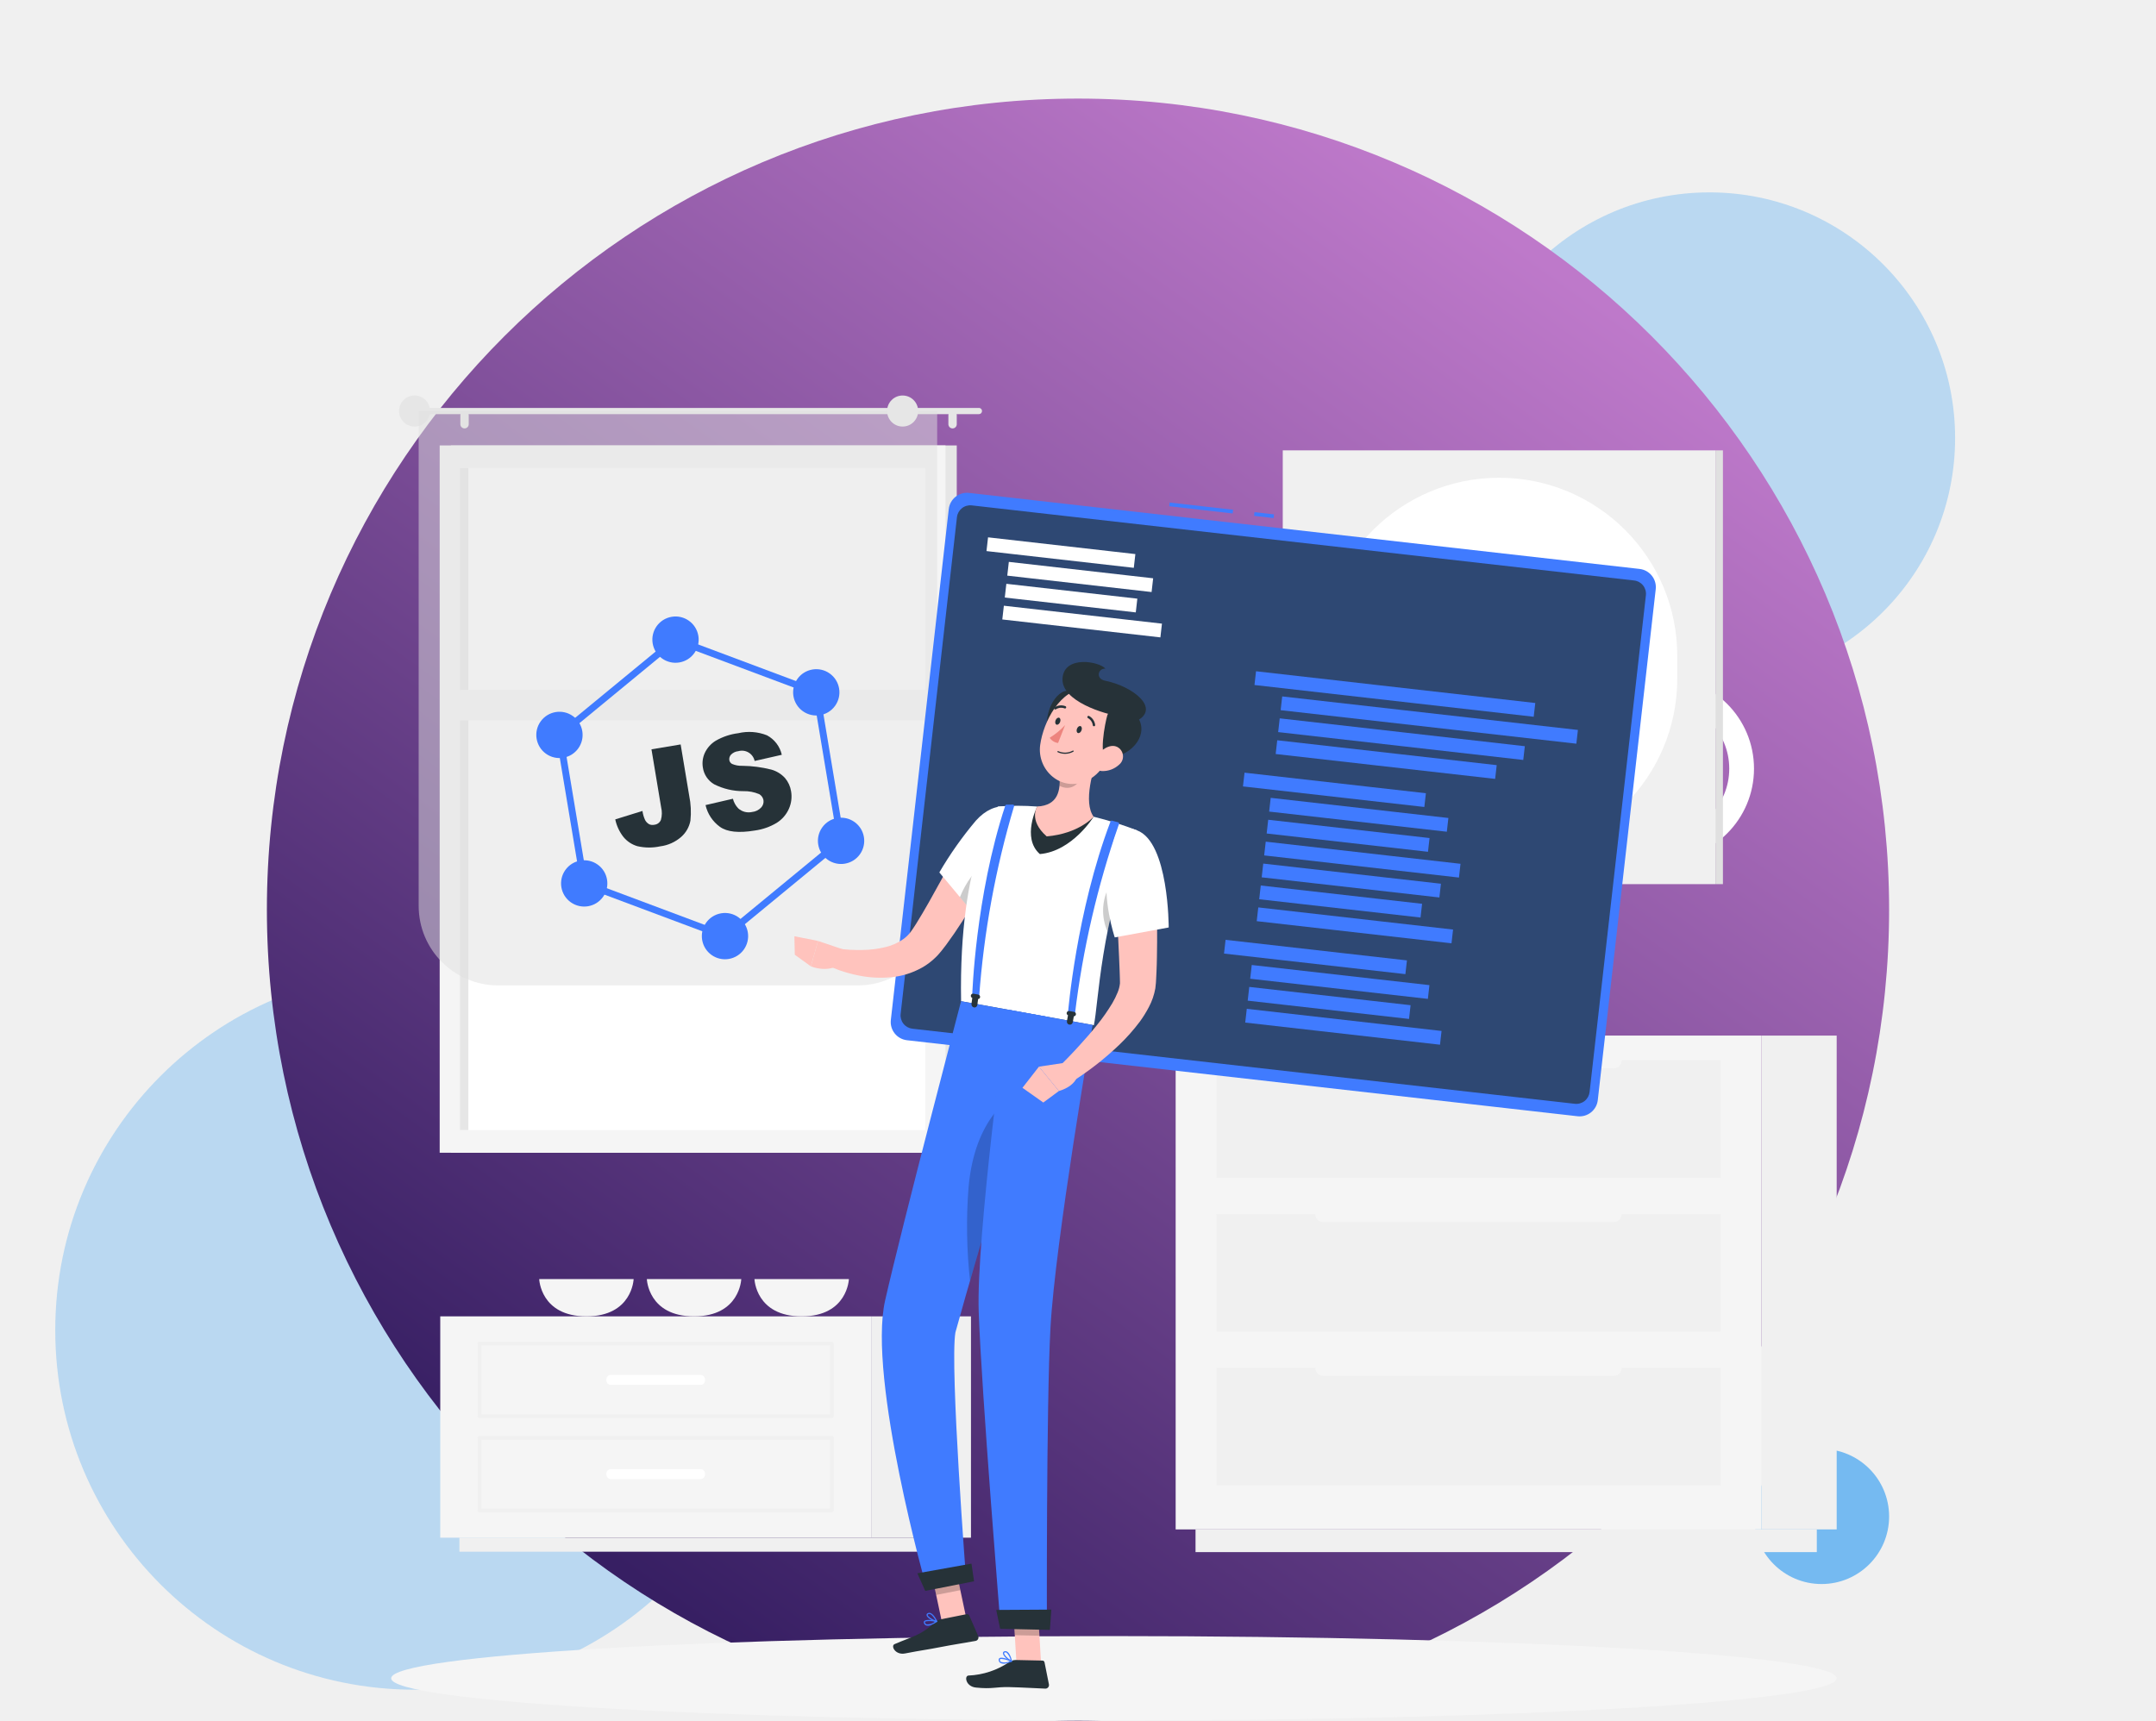
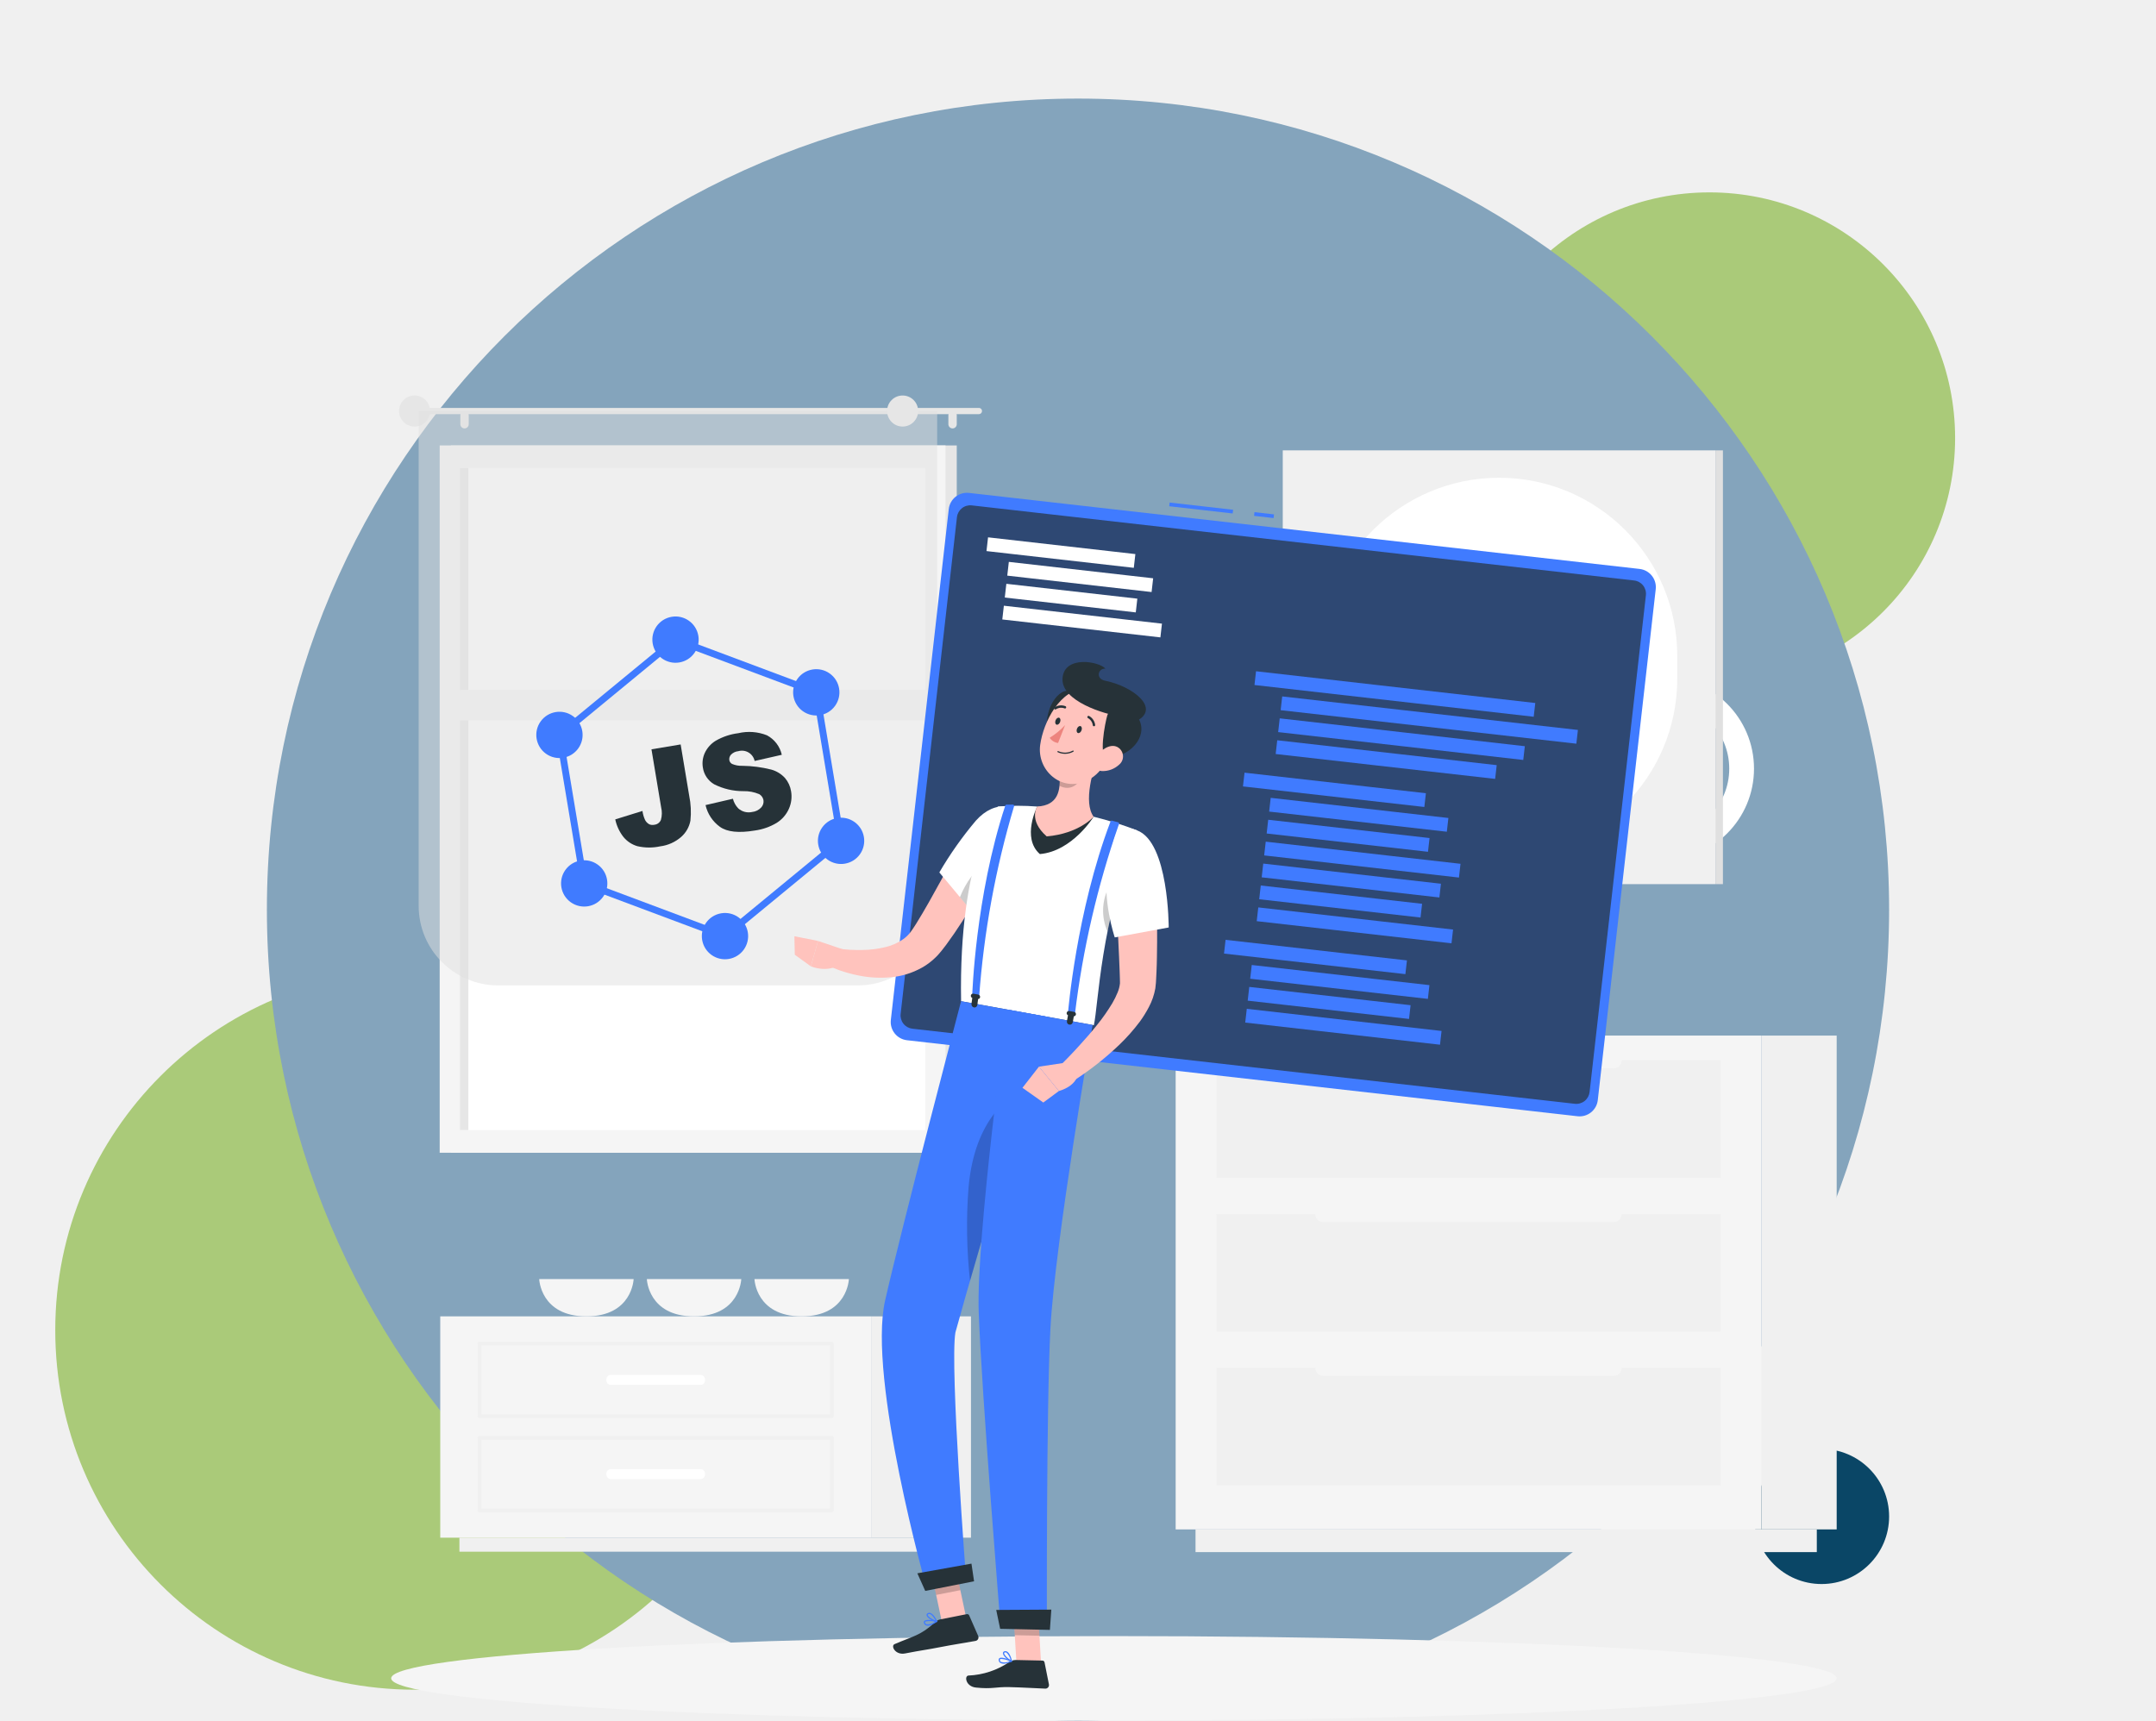
<svg xmlns="http://www.w3.org/2000/svg" width="371.387" height="296.426" viewBox="0 0 371.387 296.426">
  <defs>
-     <linearGradient id="linear-gradient" x1="0.814" y1="0.117" x2="0.236" y2="0.921" gradientUnits="objectBoundingBox">
-       <stop offset="0" stop-color="#be79ca" />
-       <stop offset="1" stop-color="#371f63" />
-     </linearGradient>
    <clipPath id="clip-path">
-       <path id="Unión_4" data-name="Unión 4" d="M128.744,296H25.413V237.072a139.784,139.784,0,0,1,0-160.735V0h174l-5.2,28.008a139.744,139.744,0,0,1-54.489,268.416Q134.182,296.425,128.744,296Z" transform="translate(-5980.414 -9017)" fill="#6e3dc6" />
+       <path id="Unión_4" data-name="Unión 4" d="M128.744,296H25.413V237.072a139.784,139.784,0,0,1,0-160.735V0h174l-5.2,28.008a139.744,139.744,0,0,1-54.489,268.416Q134.182,296.425,128.744,296Z" transform="translate(-5980.414 -9017)" fill="#a6cdec" />
    </clipPath>
    <clipPath id="clip-path-2">
      <rect id="Rectángulo_402408" data-name="Rectángulo 402408" width="248.999" height="228.286" fill="none" />
    </clipPath>
    <clipPath id="clip-path-4">
      <rect id="Rectángulo_402361" data-name="Rectángulo 402361" width="89.315" height="98.966" fill="none" />
    </clipPath>
    <clipPath id="clip-path-7">
      <rect id="Rectángulo_402377" data-name="Rectángulo 402377" width="128.411" height="103.13" fill="none" />
    </clipPath>
    <clipPath id="clip-path-9">
      <rect id="Rectángulo_402398" data-name="Rectángulo 402398" width="4.55" height="5.17" fill="none" />
    </clipPath>
    <clipPath id="clip-path-10">
      <rect id="Rectángulo_402399" data-name="Rectángulo 402399" width="10.235" height="12.222" fill="none" />
    </clipPath>
    <clipPath id="clip-path-11">
      <rect id="Rectángulo_402400" data-name="Rectángulo 402400" width="1.873" height="7.698" fill="none" />
    </clipPath>
    <clipPath id="clip-path-12">
      <rect id="Rectángulo_402401" data-name="Rectángulo 402401" width="4.216" height="4.509" fill="none" />
    </clipPath>
    <clipPath id="clip-path-13">
      <rect id="Rectángulo_402402" data-name="Rectángulo 402402" width="5.218" height="5.78" fill="none" />
    </clipPath>
    <clipPath id="clip-path-14">
      <rect id="Rectángulo_402403" data-name="Rectángulo 402403" width="10.367" height="33.325" fill="none" />
    </clipPath>
    <clipPath id="clip-path-15">
      <rect id="Rectángulo_402404" data-name="Rectángulo 402404" width="1.606" height="2.364" fill="none" />
    </clipPath>
    <clipPath id="clip-path-16">
      <rect id="Rectángulo_402405" data-name="Rectángulo 402405" width="1.601" height="2.384" fill="none" />
    </clipPath>
  </defs>
-   <g id="Grupo_1102806" data-name="Grupo 1102806" transform="translate(-942.618 -10025.355)">
+   <g id="Grupo_1204392" data-name="Grupo 1204392" transform="translate(-942.618 -10025.355)">
    <g id="Grupo_1102726" data-name="Grupo 1102726" transform="translate(0 3834.138)">
      <g id="Grupo_1101306" data-name="Grupo 1101306" transform="translate(13641.005 18817.219)">
-         <path id="Trazado_145968" data-name="Trazado 145968" d="M61.939,0a61.939,61.939,0,1,0,61.939,61.939A61.939,61.939,0,0,0,61.939,0Z" transform="translate(-12688.868 -12458.757)" fill="#75baf1" opacity="0.444" />
-         <path id="Trazado_145969" data-name="Trazado 145969" d="M42.323,0A42.323,42.323,0,1,0,84.647,42.323,42.323,42.323,0,0,0,42.323,0Z" transform="translate(-12446.252 -12592.855)" fill="#75baf1" opacity="0.444" />
+         <path id="Trazado_145968" data-name="Trazado 145968" d="M61.939,0a61.939,61.939,0,1,0,61.939,61.939A61.939,61.939,0,0,0,61.939,0Z" transform="translate(-12688.868 -12458.757)" fill="#aaca79" />
+         <path id="Trazado_145969" data-name="Trazado 145969" d="M42.323,0A42.323,42.323,0,1,0,84.647,42.323,42.323,42.323,0,0,0,42.323,0Z" transform="translate(-12446.252 -12592.855)" fill="#aaca79" />
        <rect id="Rectángulo_34812" data-name="Rectángulo 34812" width="371.387" height="278.54" transform="translate(-12698.387 -12608.565)" fill="none" />
-         <path id="Trazado_145967" data-name="Trazado 145967" d="M139.721,0A139.72,139.72,0,1,0,279.441,139.72,139.721,139.721,0,0,0,139.721,0Z" transform="translate(-12652.414 -12609.016)" fill="url(#linear-gradient)" />
-         <path id="Trazado_145971" data-name="Trazado 145971" d="M11.637,0A11.637,11.637,0,1,0,23.273,11.637,11.637,11.637,0,0,0,11.637,0Z" transform="translate(-12396.246 -12376.358)" fill="#75baf1" />
+         <path id="Trazado_145967" data-name="Trazado 145967" d="M139.721,0A139.72,139.72,0,1,0,279.441,139.72,139.721,139.721,0,0,0,139.721,0Z" transform="translate(-12652.414 -12609.016)" fill="#84a4bc" />
+         <path id="Trazado_145971" data-name="Trazado 145971" d="M11.637,0A11.637,11.637,0,1,0,23.273,11.637,11.637,11.637,0,0,0,11.637,0Z" transform="translate(-12396.246 -12376.358)" fill="#0a4666" />
        <path id="Elipse_4044" data-name="Elipse 4044" d="M15.781,4.265A11.516,11.516,0,1,1,4.265,15.781,11.529,11.529,0,0,1,15.781,4.265m0-4.265A15.781,15.781,0,1,0,31.562,15.781,15.781,15.781,0,0,0,15.781,0Z" transform="translate(-12427.809 -12509.35)" fill="#fff" />
      </g>
      <g id="Grupo_1102084" data-name="Grupo 1102084" transform="translate(1010.001 6259.359)">
        <g id="Grupo_1102083" data-name="Grupo 1102083" clip-path="url(#clip-path-2)">
          <rect id="Rectángulo_402356" data-name="Rectángulo 402356" width="87.135" height="121.863" transform="translate(10.292 8.603)" fill="#e6e6e6" />
          <rect id="Rectángulo_402357" data-name="Rectángulo 402357" width="87.135" height="121.863" transform="translate(8.356 8.603)" fill="#f5f5f5" />
          <rect id="Rectángulo_402358" data-name="Rectángulo 402358" width="80.183" height="114.055" transform="translate(11.832 12.507)" fill="#fff" />
          <rect id="Rectángulo_402359" data-name="Rectángulo 402359" width="1.464" height="114.055" transform="translate(11.832 12.507)" fill="#e6e6e6" />
          <rect id="Rectángulo_402360" data-name="Rectángulo 402360" width="84.259" height="5.242" transform="translate(9.794 50.731)" fill="#f5f5f5" />
          <g id="Grupo_1102047" data-name="Grupo 1102047">
            <g id="Grupo_1102046" data-name="Grupo 1102046" clip-path="url(#clip-path-2)">
              <path id="Trazado_876618" data-name="Trazado 876618" d="M6.814,3.333h96.649a.536.536,0,1,1,0,1.071H6.814a.536.536,0,0,1,0-1.071" transform="translate(-2.247 -1.193)" fill="#e6e6e6" />
              <path id="Trazado_876619" data-name="Trazado 876619" d="M2.112,2.676A2.675,2.675,0,1,0,4.788,0,2.676,2.676,0,0,0,2.112,2.676" transform="translate(-0.756)" fill="#e6e6e6" />
              <path id="Trazado_876620" data-name="Trazado 876620" d="M150.2,7.164h0a.724.724,0,0,0,.722-.722V4.889a.722.722,0,1,0-1.445,0V6.441a.724.724,0,0,0,.722.722" transform="translate(-53.495 -1.491)" fill="#e6e6e6" />
              <path id="Trazado_876621" data-name="Trazado 876621" d="M19.276,7.164h0A.724.724,0,0,0,20,6.441V4.889a.722.722,0,0,0-1.445,0V6.441a.724.724,0,0,0,.722.722" transform="translate(-6.64 -1.491)" fill="#e6e6e6" />
              <g id="Grupo_1102045" data-name="Grupo 1102045" transform="translate(4.737 2.676)" opacity="0.5">
                <g id="Grupo_1102044" data-name="Grupo 1102044">
                  <g id="Grupo_1102043" data-name="Grupo 1102043" clip-path="url(#clip-path-4)">
                    <path id="Trazado_876622" data-name="Trazado 876622" d="M21.09,103.133h61.89A13.712,13.712,0,0,0,96.693,89.421V4.167H7.378V89.421A13.712,13.712,0,0,0,21.09,103.133" transform="translate(-7.378 -4.167)" fill="#e0e0e0" />
                  </g>
                </g>
              </g>
              <path id="Trazado_876623" data-name="Trazado 876623" d="M133.035,2.676A2.675,2.675,0,1,0,135.711,0a2.676,2.676,0,0,0-2.676,2.676" transform="translate(-47.611)" fill="#e6e6e6" />
              <rect id="Rectángulo_402362" data-name="Rectángulo 402362" width="74.534" height="74.735" transform="translate(153.583 9.453)" fill="#f0f0f0" />
              <rect id="Rectángulo_402363" data-name="Rectángulo 402363" width="1.287" height="74.735" transform="translate(228.117 9.453)" fill="#e0e0e0" />
              <path id="Trazado_876624" data-name="Trazado 876624" d="M280.117,87.367h0A30.687,30.687,0,0,1,249.43,56.68V52.759a30.687,30.687,0,1,1,61.374,0V56.68a30.687,30.687,0,0,1-30.687,30.687" transform="translate(-89.267 -7.899)" fill="#fff" />
              <path id="Trazado_876625" data-name="Trazado 876625" d="M301.61,79.089H278.217a1.412,1.412,0,0,1-1.412-1.412V52.609a1.412,1.412,0,0,1,1.412-1.412H301.61a1.412,1.412,0,0,1,1.412,1.412V77.677a1.412,1.412,0,0,1-1.412,1.412" transform="translate(-99.064 -18.323)" fill="#f5f5f5" />
              <rect id="Rectángulo_402364" data-name="Rectángulo 402364" width="17.199" height="38.133" transform="translate(82.676 158.656)" fill="#f0f0f0" />
              <rect id="Rectángulo_402365" data-name="Rectángulo 402365" width="84.817" height="2.416" transform="translate(11.756 196.789)" fill="#f0f0f0" />
              <rect id="Rectángulo_402366" data-name="Rectángulo 402366" width="74.223" height="38.133" transform="translate(8.453 158.656)" fill="#f5f5f5" />
              <path id="Trazado_876626" data-name="Trazado 876626" d="M84.216,267.041h-60.7a.321.321,0,0,1-.321-.321V254.214a.321.321,0,0,1,.321-.321h60.7a.321.321,0,0,1,.321.321V266.72a.321.321,0,0,1-.321.321M23.837,266.4H83.894V254.535H23.837Z" transform="translate(-8.301 -90.864)" fill="#f0f0f0" />
              <path id="Trazado_876627" data-name="Trazado 876627" d="M84.216,292.331h-60.7a.321.321,0,0,1-.321-.321V279.5a.321.321,0,0,1,.321-.321h60.7a.321.321,0,0,1,.321.321V292.01a.321.321,0,0,1-.321.321m-60.379-.642H83.894V279.824H23.837Z" transform="translate(-8.301 -99.915)" fill="#f0f0f0" />
              <path id="Trazado_876628" data-name="Trazado 876628" d="M58.494,264.511H73.962a.76.76,0,0,0,.758-.758v-.2a.76.76,0,0,0-.758-.758H58.494a.76.76,0,0,0-.758.758v.2a.76.76,0,0,0,.758.758" transform="translate(-20.663 -94.05)" fill="#fff" />
              <path id="Trazado_876629" data-name="Trazado 876629" d="M58.494,289.8H73.962a.76.76,0,0,0,.758-.758v-.2a.76.76,0,0,0-.758-.758H58.494a.76.76,0,0,0-.758.758v.2a.76.76,0,0,0,.758.758" transform="translate(-20.663 -103.101)" fill="#fff" />
              <path id="Trazado_876630" data-name="Trazado 876630" d="M55.976,237.084s-.207,6.421-8.132,6.421-8.132-6.421-8.132-6.421Z" transform="translate(-14.212 -84.848)" fill="#f5f5f5" />
              <path id="Trazado_876631" data-name="Trazado 876631" d="M84.85,237.084s-.207,6.421-8.132,6.421-8.132-6.421-8.132-6.421Z" transform="translate(-24.545 -84.848)" fill="#f5f5f5" />
              <path id="Trazado_876632" data-name="Trazado 876632" d="M113.723,237.084s-.207,6.421-8.132,6.421-8.132-6.421-8.132-6.421Z" transform="translate(-34.879 -84.848)" fill="#f5f5f5" />
              <rect id="Rectángulo_402367" data-name="Rectángulo 402367" width="12.978" height="85.086" transform="translate(236.022 110.279)" fill="#f0f0f0" />
              <rect id="Rectángulo_402368" data-name="Rectángulo 402368" width="107.019" height="3.911" transform="translate(138.556 195.365)" fill="#f0f0f0" />
              <rect id="Rectángulo_402369" data-name="Rectángulo 402369" width="100.889" height="85.086" transform="translate(135.132 110.279)" fill="#f5f5f5" />
              <rect id="Rectángulo_402370" data-name="Rectángulo 402370" width="86.867" height="20.243" transform="translate(142.144 141.03)" fill="#f0f0f0" />
              <rect id="Rectángulo_402371" data-name="Rectángulo 402371" width="86.867" height="20.243" transform="translate(142.144 167.525)" fill="#f0f0f0" />
              <path id="Trazado_876633" data-name="Trazado 876633" d="M249.255,220.248h50.112a1.318,1.318,0,0,0,1.314-1.314v-.148a1.318,1.318,0,0,0-1.314-1.314H249.255a1.318,1.318,0,0,0-1.314,1.314v.148a1.318,1.318,0,0,0,1.314,1.314" transform="translate(-88.734 -77.829)" fill="#f5f5f5" />
              <path id="Trazado_876634" data-name="Trazado 876634" d="M249.255,261.509h50.112a1.318,1.318,0,0,0,1.314-1.314v-.148a1.318,1.318,0,0,0-1.314-1.314H249.255a1.318,1.318,0,0,0-1.314,1.314v.148a1.318,1.318,0,0,0,1.314,1.314" transform="translate(-88.734 -92.596)" fill="#f5f5f5" />
              <rect id="Rectángulo_402372" data-name="Rectángulo 402372" width="86.867" height="20.243" transform="translate(142.144 114.536)" fill="#f0f0f0" />
              <path id="Trazado_876635" data-name="Trazado 876635" d="M249.255,178.987h50.112a1.318,1.318,0,0,0,1.314-1.314v-.148a1.318,1.318,0,0,0-1.314-1.314H249.255a1.318,1.318,0,0,0-1.314,1.314v.148a1.318,1.318,0,0,0,1.314,1.314" transform="translate(-88.734 -63.063)" fill="#f5f5f5" />
            </g>
          </g>
          <g id="Grupo_1102049" data-name="Grupo 1102049">
            <g id="Grupo_1102048" data-name="Grupo 1102048" clip-path="url(#clip-path-2)">
              <path id="Trazado_876636" data-name="Trazado 876636" d="M249,340.145c0,4.016-55.74,7.271-124.5,7.271S0,344.16,0,340.145s55.74-7.271,124.5-7.271S249,336.13,249,340.145" transform="translate(0 -119.13)" fill="#f5f5f5" />
            </g>
          </g>
          <rect id="Rectángulo_402375" data-name="Rectángulo 402375" width="0.642" height="3.387" transform="matrix(0.113, -0.994, 0.994, 0.113, 148.637, 20.738)" fill="#407bff" />
          <rect id="Rectángulo_402376" data-name="Rectángulo 402376" width="0.642" height="10.998" transform="matrix(0.113, -0.994, 0.994, 0.113, 134.024, 19.082)" fill="#407bff" />
          <g id="Grupo_1102054" data-name="Grupo 1102054">
            <g id="Grupo_1102053" data-name="Grupo 1102053" clip-path="url(#clip-path-2)">
              <path id="Trazado_876637" data-name="Trazado 876637" d="M252.326,133.524,136.8,120.426a3.156,3.156,0,0,1-2.772-3.481L144.01,28.9a3.156,3.156,0,0,1,3.481-2.771l115.526,13.1a3.157,3.157,0,0,1,2.771,3.482l-9.982,88.043a3.155,3.155,0,0,1-3.481,2.771" transform="translate(-47.959 -9.345)" fill="#407bff" />
              <g id="Grupo_1102052" data-name="Grupo 1102052" transform="translate(87.744 18.918)" opacity="0.7">
                <g id="Grupo_1102051" data-name="Grupo 1102051">
                  <g id="Grupo_1102050" data-name="Grupo 1102050" clip-path="url(#clip-path-7)">
                    <path id="Trazado_876638" data-name="Trazado 876638" d="M136.663,117.093l9.7-85.587a2.3,2.3,0,0,1,2.548-2.029l114.1,12.937a2.3,2.3,0,0,1,2.029,2.548l-9.7,85.587a2.3,2.3,0,0,1-2.548,2.029l-114.1-12.936a2.3,2.3,0,0,1-2.029-2.548" transform="translate(-136.648 -29.462)" fill="#263238" />
                  </g>
                </g>
              </g>
              <rect id="Rectángulo_402378" data-name="Rectángulo 402378" width="2.383" height="48.391" transform="matrix(0.113, -0.994, 0.994, 0.113, 148.71, 49.881)" fill="#407bff" />
              <rect id="Rectángulo_402379" data-name="Rectángulo 402379" width="2.383" height="51.264" transform="translate(153.218 54.216) rotate(-83.532)" fill="#407bff" />
              <rect id="Rectángulo_402380" data-name="Rectángulo 402380" width="2.383" height="42.475" transform="matrix(0.113, -0.994, 0.994, 0.113, 152.79, 57.993)" fill="#407bff" />
              <rect id="Rectángulo_402381" data-name="Rectángulo 402381" width="2.383" height="38.048" transform="translate(152.362 61.769) rotate(-83.532)" fill="#407bff" />
              <rect id="Rectángulo_402382" data-name="Rectángulo 402382" width="2.383" height="31.441" transform="translate(146.729 67.353) rotate(-83.532)" fill="#407bff" />
              <rect id="Rectángulo_402383" data-name="Rectángulo 402383" width="2.383" height="33.754" transform="matrix(0.113, -0.994, 0.994, 0.113, 150.381, 79.24)" fill="#407bff" />
              <rect id="Rectángulo_402384" data-name="Rectángulo 402384" width="2.383" height="27.968" transform="translate(150.809 75.464) rotate(-83.531)" fill="#407bff" />
              <rect id="Rectángulo_402385" data-name="Rectángulo 402385" width="2.383" height="30.803" transform="translate(151.237 71.689) rotate(-83.532)" fill="#407bff" />
              <rect id="Rectángulo_402386" data-name="Rectángulo 402386" width="2.383" height="31.441" transform="translate(143.464 96.153) rotate(-83.532)" fill="#407bff" />
              <rect id="Rectángulo_402387" data-name="Rectángulo 402387" width="2.383" height="33.754" transform="matrix(0.113, -0.994, 0.994, 0.113, 147.116, 108.04)" fill="#407bff" />
              <rect id="Rectángulo_402388" data-name="Rectángulo 402388" width="2.383" height="27.968" transform="translate(147.544 104.264) rotate(-83.531)" fill="#407bff" />
              <rect id="Rectángulo_402389" data-name="Rectángulo 402389" width="2.383" height="30.803" transform="translate(147.972 100.488) rotate(-83.532)" fill="#407bff" />
              <rect id="Rectángulo_402390" data-name="Rectángulo 402390" width="2.383" height="25.529" transform="matrix(0.113, -0.994, 0.994, 0.113, 102.547, 26.806)" fill="#fff" />
              <rect id="Rectángulo_402391" data-name="Rectángulo 402391" width="2.383" height="27.407" transform="translate(105.271 38.588) rotate(-83.532)" fill="#fff" />
              <rect id="Rectángulo_402392" data-name="Rectángulo 402392" width="2.383" height="22.709" transform="translate(105.699 34.812) rotate(-83.532)" fill="#fff" />
              <rect id="Rectángulo_402393" data-name="Rectángulo 402393" width="2.383" height="25.01" transform="matrix(0.113, -0.994, 0.994, 0.113, 106.127, 31.036)" fill="#fff" />
              <rect id="Rectángulo_402394" data-name="Rectángulo 402394" width="2.383" height="33.754" transform="matrix(0.113, -0.994, 0.994, 0.113, 149.097, 90.568)" fill="#407bff" />
              <rect id="Rectángulo_402395" data-name="Rectángulo 402395" width="2.383" height="27.968" transform="translate(149.525 86.792) rotate(-83.531)" fill="#407bff" />
              <rect id="Rectángulo_402396" data-name="Rectángulo 402396" width="2.383" height="30.803" transform="translate(149.953 83.016) rotate(-83.532)" fill="#407bff" />
            </g>
          </g>
          <path id="Trazado_876639" data-name="Trazado 876639" d="M171.655,334.665l-4.245-.094-.591-9.848,4.245.094Z" transform="translate(-59.702 -116.213)" fill="#ffc3bd" />
          <g id="Grupo_1102080" data-name="Grupo 1102080">
            <g id="Grupo_1102079" data-name="Grupo 1102079" clip-path="url(#clip-path-2)">
              <path id="Trazado_876640" data-name="Trazado 876640" d="M162.76,339.289l4.635.1a.371.371,0,0,1,.355.3l.755,3.792a.617.617,0,0,1-.627.741c-1.671-.065-4.085-.216-6.187-.263-2.457-.054-2.9.374-5.766.076-1.734-.18-2.032-1.983-1.29-2.066a13.52,13.52,0,0,0,7.1-2.371,1.96,1.96,0,0,1,1.03-.308" transform="translate(-55.205 -121.425)" fill="#263238" />
              <g id="Grupo_1102057" data-name="Grupo 1102057" transform="translate(107.119 208.513)" opacity="0.2">
                <g id="Grupo_1102056" data-name="Grupo 1102056">
                  <g id="Grupo_1102055" data-name="Grupo 1102055" clip-path="url(#clip-path-9)">
                    <path id="Trazado_876641" data-name="Trazado 876641" d="M166.822,324.728l.3,5.076,4.246.094-.3-5.076Z" transform="translate(-166.822 -324.728)" />
                  </g>
                </g>
              </g>
              <path id="Trazado_876642" data-name="Trazado 876642" d="M147.606,120.666c-1.415,2.769-2.9,5.445-4.483,8.113-1.6,2.661-3.222,5.282-5.157,7.9-.242.328-.513.664-.768.994-.113.153-.3.359-.465.55s-.336.387-.525.561a11.035,11.035,0,0,1-2.431,1.84,13.367,13.367,0,0,1-5.419,1.654,19.09,19.09,0,0,1-5.174-.25,22.143,22.143,0,0,1-2.429-.579,19.7,19.7,0,0,1-2.382-.852l1.023-3.246c.624.071,1.379.15,2.071.191s1.412.037,2.1.03a17.454,17.454,0,0,0,3.95-.5,8.772,8.772,0,0,0,3.132-1.42,5.974,5.974,0,0,0,1.094-1.055,2.806,2.806,0,0,0,.225-.3c.074-.1.141-.186.243-.348l.565-.866c1.509-2.42,2.969-5.072,4.411-7.7l4.336-7.924Z" transform="translate(-42.363 -42.039)" fill="#ffc3bd" />
              <path id="Trazado_876643" data-name="Trazado 876643" d="M161.675,113.925c.653,3.873-8.165,15.469-8.165,15.469l-6.456-7.759a63.367,63.367,0,0,1,6.293-8.918c3.35-3.755,7.61-3.042,8.328,1.208" transform="translate(-52.628 -39.466)" fill="#fff" />
              <g id="Grupo_1102060" data-name="Grupo 1102060" transform="translate(97.972 77.709)" opacity="0.2">
                <g id="Grupo_1102059" data-name="Grupo 1102059">
                  <g id="Grupo_1102058" data-name="Grupo 1102058" clip-path="url(#clip-path-10)">
                    <path id="Trazado_876644" data-name="Trazado 876644" d="M161.589,121.068c-2.553.629-6.9,3.365-9.013,8.673l2.911,3.5s5.218-6.858,7.323-11.79a1.107,1.107,0,0,0-1.221-.385" transform="translate(-152.576 -121.02)" />
                  </g>
                </g>
              </g>
              <path id="Trazado_876645" data-name="Trazado 876645" d="M159.2,110.211s-6.771,8.633-6.325,33.543l22.868,4.133c.792-3.482,1.074-17.639,7.449-33.567a60.644,60.644,0,0,0-7.481-2.35,85.272,85.272,0,0,0-9.721-1.757,43.6,43.6,0,0,0-6.79,0" transform="translate(-54.702 -39.395)" fill="#fff" />
              <g id="Grupo_1102063" data-name="Grupo 1102063" transform="translate(122.633 84.65)" opacity="0.2">
                <g id="Grupo_1102062" data-name="Grupo 1102062">
                  <g id="Grupo_1102061" data-name="Grupo 1102061" clip-path="url(#clip-path-11)">
                    <path id="Trazado_876646" data-name="Trazado 876646" d="M191.995,131.829a8.835,8.835,0,0,0-.25,7.7c.308-1.592.674-3.262,1.111-5Z" transform="translate(-190.982 -131.829)" />
                  </g>
                </g>
              </g>
              <path id="Trazado_876647" data-name="Trazado 876647" d="M172.7,110.288s-2.744,5.389.455,8.19c5.593-.48,9.266-6.433,9.266-6.433Z" transform="translate(-61.414 -39.47)" fill="#263238" />
              <path id="Trazado_876648" data-name="Trazado 876648" d="M108.168,145.092l.07,3.189L111,150.276l1.244-4.374Z" transform="translate(-38.711 -51.926)" fill="#ffc3bd" />
              <path id="Trazado_876649" data-name="Trazado 876649" d="M118.742,148.023l-4.919-1.67-1.244,4.374s2.864,1.245,5.159-.418Z" transform="translate(-40.29 -52.377)" fill="#ffc3bd" />
              <path id="Trazado_876650" data-name="Trazado 876650" d="M183.833,95.707c-1.179,3.017-2.827,8.637-1.016,11.12,0,0-2.491,2.909-8.084,3.389-3.2-2.8-1.636-5.146-1.636-5.146,3.638-.2,4.016-2.806,3.847-5.346Z" transform="translate(-61.812 -34.252)" fill="#ffc3bd" />
              <g id="Grupo_1102066" data-name="Grupo 1102066" transform="translate(115.123 63.094)" opacity="0.2">
                <g id="Grupo_1102065" data-name="Grupo 1102065">
                  <g id="Grupo_1102064" data-name="Grupo 1102064" clip-path="url(#clip-path-12)">
                    <path id="Trazado_876651" data-name="Trazado 876651" d="M183.376,98.26l-4.077,2.375a10.146,10.146,0,0,1-.012,1.779c1.81.928,3.287-.045,4.082-2.005a4.8,4.8,0,0,0,.007-2.149" transform="translate(-179.287 -98.26)" />
                  </g>
                </g>
              </g>
              <path id="Trazado_876652" data-name="Trazado 876652" d="M175.928,86.334c.259,1.909,6.2-1.218,7.2-1.876s-.148-2.956-2.4-4.8-5.415,2.174-4.8,6.679" transform="translate(-62.934 -28.343)" fill="#263238" />
              <path id="Trazado_876653" data-name="Trazado 876653" d="M187.459,86.992c-1.815,3.911-2.678,6.293-5.507,7.558-4.256,1.9-8.484-1.869-7.875-6.244.549-3.938,3.424-9.673,7.972-9.732a5.881,5.881,0,0,1,5.41,8.418" transform="translate(-62.278 -28.12)" fill="#ffc3bd" />
              <path id="Trazado_876654" data-name="Trazado 876654" d="M191.888,92.549c-1.906.284-.562-6.294-.212-7.44s3.412-2.19,5.126.163c2.089,2.868-.419,6.605-4.914,7.277" transform="translate(-68.316 -30.011)" fill="#263238" />
              <path id="Trazado_876655" data-name="Trazado 876655" d="M187.447,74.735c-1.726-.348-1.233-2.174.035-2.079-1.018-1.237-7.072-2.368-7.387,1.637s7.461,6.227,9.567,6.509l3.157.879c4.217-2.111-.478-5.96-5.372-6.946" transform="translate(-64.449 -25.59)" fill="#263238" />
              <path id="Trazado_876656" data-name="Trazado 876656" d="M192.884,97.256a4.1,4.1,0,0,1-2.932,1.1c-1.436-.06-1.711-1.451-.941-2.575.693-1.011,2.275-2.2,3.537-1.589a1.841,1.841,0,0,1,.336,3.067" transform="translate(-67.494 -33.649)" fill="#ffc3bd" />
              <path id="Trazado_876657" data-name="Trazado 876657" d="M150.766,322.447l-4.165.821-2.039-9.62,4.165-.821Z" transform="translate(-51.736 -111.956)" fill="#ffc3bd" />
              <path id="Trazado_876658" data-name="Trazado 876658" d="M142.793,327.883l4.549-.9a.37.37,0,0,1,.41.214l1.553,3.541a.618.618,0,0,1-.453.859c-1.646.3-4.037.667-6.1,1.073-2.412.475-3.191.526-6.019,1.083-1.71.337-2.525-1.3-1.84-1.6,3.118-1.355,4.486-1.464,6.961-3.756a1.968,1.968,0,0,1,.939-.522" transform="translate(-48.189 -117.02)" fill="#263238" />
              <g id="Grupo_1102069" data-name="Grupo 1102069" transform="translate(92.826 200.874)" opacity="0.2">
                <g id="Grupo_1102068" data-name="Grupo 1102068">
                  <g id="Grupo_1102067" data-name="Grupo 1102067" clip-path="url(#clip-path-13)">
                    <path id="Trazado_876659" data-name="Trazado 876659" d="M144.563,313.652l1.05,4.958,4.167-.821-1.051-4.958Z" transform="translate(-144.563 -312.831)" />
                  </g>
                </g>
              </g>
              <path id="Trazado_876660" data-name="Trazado 876660" d="M144.145,329.414a1.314,1.314,0,0,1-.862.08.62.62,0,0,1-.387-.438.326.326,0,0,1,.065-.333c.362-.395,1.978-.071,2.161-.033a.1.1,0,0,1,.08.082.1.1,0,0,1-.044.1,5.083,5.083,0,0,1-1.013.537m-.916-.622a.3.3,0,0,0-.116.07.124.124,0,0,0-.019.135.418.418,0,0,0,.259.3,2.089,2.089,0,0,0,1.475-.457,4.151,4.151,0,0,0-1.6-.051" transform="translate(-51.133 -117.575)" fill="#407bff" />
              <path id="Trazado_876661" data-name="Trazado 876661" d="M145.4,328.208a.1.1,0,0,1-.05.005c-.507-.074-1.65-.669-1.731-1.156a.335.335,0,0,1,.215-.366.561.561,0,0,1,.457-.027c.616.214,1.145,1.356,1.167,1.4a.1.1,0,0,1-.012.1.1.1,0,0,1-.046.035m-1.429-1.352c-.014.005-.028.012-.043.019-.12.061-.11.123-.105.149.048.288.815.772,1.352.937-.174-.326-.555-.965-.95-1.1a.365.365,0,0,0-.253,0" transform="translate(-51.398 -116.895)" fill="#407bff" />
              <path id="Trazado_876662" data-name="Trazado 876662" d="M145.274,162.523s-10.154,38.639-13.086,51.568c-3.05,13.448,7.207,49.8,7.207,49.8l6.777-1.336s-2.847-37.06-1.878-42.947c3.888-14.238,16.012-54.368,16.012-54.368Z" transform="translate(-47.105 -58.164)" fill="#407bff" />
              <g id="Grupo_1102072" data-name="Grupo 1102072" transform="translate(99.185 119.216)" opacity="0.2">
                <g id="Grupo_1102071" data-name="Grupo 1102071">
                  <g id="Grupo_1102070" data-name="Grupo 1102070" clip-path="url(#clip-path-14)">
                    <path id="Trazado_876663" data-name="Trazado 876663" d="M154.74,202.831a86.408,86.408,0,0,0,.251,16.156c2.906-10.1,6.941-23.647,9.841-33.325-2.929,1.261-9.011,5.278-10.092,17.169" transform="translate(-154.466 -185.661)" />
                  </g>
                </g>
              </g>
              <path id="Trazado_876664" data-name="Trazado 876664" d="M162.462,164.747s-5.313,39.379-4.862,52.1c.494,13.931,3.79,54.431,3.79,54.431l7.956.176s-.12-38.3.615-51.87c.8-14.731,7.258-52.171,7.258-52.171Z" transform="translate(-56.393 -58.96)" fill="#407bff" />
              <path id="Trazado_876665" data-name="Trazado 876665" d="M171.561,329.265l-8.571-.189-.676-3.25,9.492-.056Z" transform="translate(-58.09 -116.587)" fill="#263238" />
              <path id="Trazado_876666" data-name="Trazado 876666" d="M150.924,316.474l-8.411,1.657-1.359-3.03,9.322-1.669Z" transform="translate(-50.517 -112.172)" fill="#263238" />
              <path id="Trazado_876667" data-name="Trazado 876667" d="M184.718,89.449c-.128.326-.4.523-.618.44s-.283-.416-.155-.742.4-.523.618-.44.283.416.155.742" transform="translate(-65.808 -31.74)" fill="#263238" />
              <path id="Trazado_876668" data-name="Trazado 876668" d="M178.974,87.2c-.128.326-.4.523-.618.44s-.283-.416-.155-.742.4-.523.618-.44.283.416.155.742" transform="translate(-63.752 -30.935)" fill="#263238" />
              <path id="Trazado_876669" data-name="Trazado 876669" d="M179.305,88.442a12.529,12.529,0,0,1-2.651,2.181,2.02,2.02,0,0,0,1.444.9Z" transform="translate(-63.221 -31.652)" fill="#ed847e" />
              <path id="Trazado_876670" data-name="Trazado 876670" d="M178.776,95.55a.1.1,0,1,1,.083-.188,2.776,2.776,0,0,0,2.509-.083.1.1,0,0,1,.112.172,2.938,2.938,0,0,1-2.7.1" transform="translate(-63.959 -34.093)" fill="#263238" />
              <path id="Trazado_876671" data-name="Trazado 876671" d="M187.786,87.728a.205.205,0,0,1-.1-.15,1.639,1.639,0,0,0-.827-1.235.206.206,0,0,1,.171-.374,2.038,2.038,0,0,1,1.063,1.549.206.206,0,0,1-.173.234.21.21,0,0,1-.129-.023" transform="translate(-66.829 -30.76)" fill="#263238" />
              <path id="Trazado_876672" data-name="Trazado 876672" d="M177.933,83.823a.2.2,0,0,1-.065-.066.2.2,0,0,1,.068-.283,2.044,2.044,0,0,1,1.869-.184.206.206,0,0,1-.175.373,1.63,1.63,0,0,0-1.479.161.206.206,0,0,1-.218,0" transform="translate(-63.645 -29.757)" fill="#263238" />
              <path id="Trazado_876673" data-name="Trazado 876673" d="M190.215,114.361l-1.063-.289a.215.215,0,0,0-.257.131c-5.92,15.591-7.33,33.023-7.33,33.023l1.19.215a156,156,0,0,1,7.6-32.8.21.21,0,0,0-.145-.275" transform="translate(-64.979 -40.822)" fill="#407bff" />
              <g id="Grupo_1102075" data-name="Grupo 1102075" transform="translate(116.351 106.041)" opacity="0.99">
                <g id="Grupo_1102074" data-name="Grupo 1102074">
                  <g id="Grupo_1102073" data-name="Grupo 1102073" clip-path="url(#clip-path-15)">
                    <path id="Trazado_876674" data-name="Trazado 876674" d="M182.8,165.752a.392.392,0,0,0-.315-.454l-.824-.149a.392.392,0,0,0-.454.315.387.387,0,0,0,.227.419l-.184,1.022a.511.511,0,0,0,1.006.182l.184-1.022a.386.386,0,0,0,.36-.313" transform="translate(-181.199 -165.143)" fill="#263238" />
                  </g>
                </g>
              </g>
              <path id="Trazado_876675" data-name="Trazado 876675" d="M162.875,109.767l-1.105.009a.216.216,0,0,0-.2.148c-5.182,15.732-5.7,32.781-5.7,32.781l1.191.215a153.936,153.936,0,0,1,6.022-32.875.213.213,0,0,0-.2-.278" transform="translate(-55.782 -39.284)" fill="#407bff" />
              <g id="Grupo_1102078" data-name="Grupo 1102078" transform="translate(99.852 103.055)" opacity="0.99">
                <g id="Grupo_1102077" data-name="Grupo 1102077">
                  <g id="Grupo_1102076" data-name="Grupo 1102076" clip-path="url(#clip-path-16)">
                    <path id="Trazado_876676" data-name="Trazado 876676" d="M157.1,161.106a.415.415,0,0,0-.333-.457l-.825-.149a.37.37,0,0,0-.436.318.41.41,0,0,0,.244.423l-.137,1.03a.542.542,0,0,0,.435.6.485.485,0,0,0,.571-.416l.137-1.031a.365.365,0,0,0,.343-.316" transform="translate(-155.505 -160.493)" fill="#263238" />
                  </g>
                </g>
              </g>
              <path id="Trazado_876677" data-name="Trazado 876677" d="M164.114,339.678a1.32,1.32,0,0,1-.859-.107.62.62,0,0,1-.284-.511.326.326,0,0,1,.135-.311c.438-.308,1.947.356,2.118.432a.1.1,0,0,1-.005.19,5.108,5.108,0,0,1-1.106.307m-.76-.8a.291.291,0,0,0-.129.044.126.126,0,0,0-.048.128.418.418,0,0,0,.188.352,2.089,2.089,0,0,0,1.539-.13,4.144,4.144,0,0,0-1.551-.394" transform="translate(-58.324 -121.203)" fill="#407bff" />
              <path id="Trazado_876678" data-name="Trazado 876678" d="M165.6,338.749a.111.111,0,0,1-.05-.005c-.478-.182-1.467-1.009-1.442-1.5a.334.334,0,0,1,.288-.311.558.558,0,0,1,.452.072c.556.341.827,1.569.838,1.621a.1.1,0,0,1-.033.1.1.1,0,0,1-.053.024m-1.105-1.628a.385.385,0,0,0-.046.01c-.131.034-.134.1-.135.123-.015.291.63.93,1.119,1.206a2.475,2.475,0,0,0-.692-1.28.361.361,0,0,0-.246-.058" transform="translate(-58.733 -120.575)" fill="#407bff" />
              <path id="Trazado_876679" data-name="Trazado 876679" d="M169.352,183.73l3.589,2.537,2.69-1.987-3.443-4.19Z" transform="translate(-60.608 -64.451)" fill="#ffc3bd" />
              <path id="Trazado_876680" data-name="Trazado 876680" d="M178.847,178.9l-5.079.763,3.443,4.191s3.523-.856,3.333-3.684Z" transform="translate(-62.189 -64.026)" fill="#ffc3bd" />
              <path id="Trazado_876681" data-name="Trazado 876681" d="M195.77,127.036c.193,3.356.3,6.693.317,10.054.016,1.68,0,3.36-.029,5.053-.014.847-.033,1.693-.074,2.552l-.063,1.295-.037.654c-.024.3-.062.643-.1.961a10.837,10.837,0,0,1-1.1,3.2,19.751,19.751,0,0,1-1.55,2.507,32.633,32.633,0,0,1-3.6,4.059,51.692,51.692,0,0,1-8.2,6.385l-2.077-2.7c1.116-1.131,2.286-2.308,3.361-3.511,1.1-1.193,2.151-2.407,3.135-3.641a32.567,32.567,0,0,0,2.626-3.751,13.848,13.848,0,0,0,.909-1.842,5.574,5.574,0,0,0,.4-1.555,2.345,2.345,0,0,1,0-.285l-.014-.6-.038-1.205-.1-2.449-.233-4.946c-.162-3.3-.3-6.63-.39-9.934Z" transform="translate(-64.151 -45.464)" fill="#ffc3bd" />
              <path id="Trazado_876682" data-name="Trazado 876682" d="M197.149,116.457c5.49,2.047,5.448,16.73,5.448,16.73l-9.292,1.711s-2.246-6.676-1.137-11.929c1.059-5.013.807-8.069,4.981-6.512" transform="translate(-68.664 -41.532)" fill="#fff" />
            </g>
          </g>
          <path id="Trazado_876683" data-name="Trazado 876683" d="M73.416,116.885l-24.888-9.32L44.155,81.352,64.67,64.459l24.888,9.32,4.373,26.213ZM49.579,106.7l23.613,8.843L92.656,99.515,88.508,74.644,64.894,65.8,45.43,81.83Z" transform="translate(-15.802 -23.069)" fill="#407bff" />
          <g id="Grupo_1102082" data-name="Grupo 1102082">
            <g id="Grupo_1102081" data-name="Grupo 1102081" clip-path="url(#clip-path-2)">
              <path id="Trazado_876684" data-name="Trazado 876684" d="M77.989,62.625a3.988,3.988,0,1,1-4.59-3.277,3.987,3.987,0,0,1,4.59,3.277" transform="translate(-25.076 -21.22)" fill="#407bff" />
              <path id="Trazado_876685" data-name="Trazado 876685" d="M91.26,142.18a3.988,3.988,0,1,1-4.59-3.278,3.988,3.988,0,0,1,4.59,3.278" transform="translate(-29.825 -49.691)" fill="#407bff" />
              <path id="Trazado_876686" data-name="Trazado 876686" d="M109.5,80.669a3.988,3.988,0,1,1,5.563-.928,3.987,3.987,0,0,1-5.563.928" transform="translate(-38.591 -26.281)" fill="#407bff" />
              <path id="Trazado_876687" data-name="Trazado 876687" d="M40.6,92.093a3.988,3.988,0,1,1,5.563-.928,3.988,3.988,0,0,1-5.563.928" transform="translate(-13.93 -30.369)" fill="#407bff" />
              <path id="Trazado_876688" data-name="Trazado 876688" d="M116.152,120.517a3.988,3.988,0,1,1,5.563-.928,3.988,3.988,0,0,1-5.563.928" transform="translate(-40.971 -40.542)" fill="#407bff" />
              <path id="Trazado_876689" data-name="Trazado 876689" d="M47.243,131.94a3.988,3.988,0,1,1,5.563-.928,3.988,3.988,0,0,1-5.563.928" transform="translate(-16.309 -44.63)" fill="#407bff" />
              <path id="Trazado_876690" data-name="Trazado 876690" d="M66.353,94.467l5.026-.839,1.471,8.819a14.036,14.036,0,0,1,.213,4.309,4.92,4.92,0,0,1-1.572,2.787,6.77,6.77,0,0,1-3.647,1.643,8.932,8.932,0,0,1-3.919-.029,4.854,4.854,0,0,1-2.411-1.6,7.4,7.4,0,0,1-1.4-3.016l4.685-1.453a5.566,5.566,0,0,0,.455,1.563,1.751,1.751,0,0,0,.738.742,1.387,1.387,0,0,0,.854.074,1.371,1.371,0,0,0,1.13-.831,4.217,4.217,0,0,0,.042-2.173Z" transform="translate(-21.515 -33.508)" fill="#263238" />
              <path id="Trazado_876691" data-name="Trazado 876691" d="M84.036,102.89l4.722-1.095a3.689,3.689,0,0,0,.927,1.666,2.688,2.688,0,0,0,2.379.616,2.487,2.487,0,0,0,1.571-.78,1.532,1.532,0,0,0,.387-1.266A1.512,1.512,0,0,0,93.279,101a6.507,6.507,0,0,0-2.726-.512A11.075,11.075,0,0,1,85.519,99.3a4.016,4.016,0,0,1-1.94-2.9,4.315,4.315,0,0,1,.331-2.485A4.883,4.883,0,0,1,85.8,91.8a10.33,10.33,0,0,1,3.885-1.3,8.279,8.279,0,0,1,4.938.365,5.066,5.066,0,0,1,2.557,3.358L92.5,95.287A2.239,2.239,0,0,0,89.691,93.6a2.036,2.036,0,0,0-1.256.591,1.151,1.151,0,0,0-.292.976.916.916,0,0,0,.482.637,4.165,4.165,0,0,0,1.783.317,21.4,21.4,0,0,1,4.951.648,5.027,5.027,0,0,1,2.371,1.454,4.627,4.627,0,0,1,1.049,2.294,5.223,5.223,0,0,1-.383,3.023,5.484,5.484,0,0,1-2.08,2.4,9.892,9.892,0,0,1-3.795,1.332q-4.142.692-6-.638a6.374,6.374,0,0,1-2.48-3.751" transform="translate(-29.891 -32.319)" fill="#263238" />
            </g>
          </g>
        </g>
      </g>
    </g>
  </g>
</svg>
